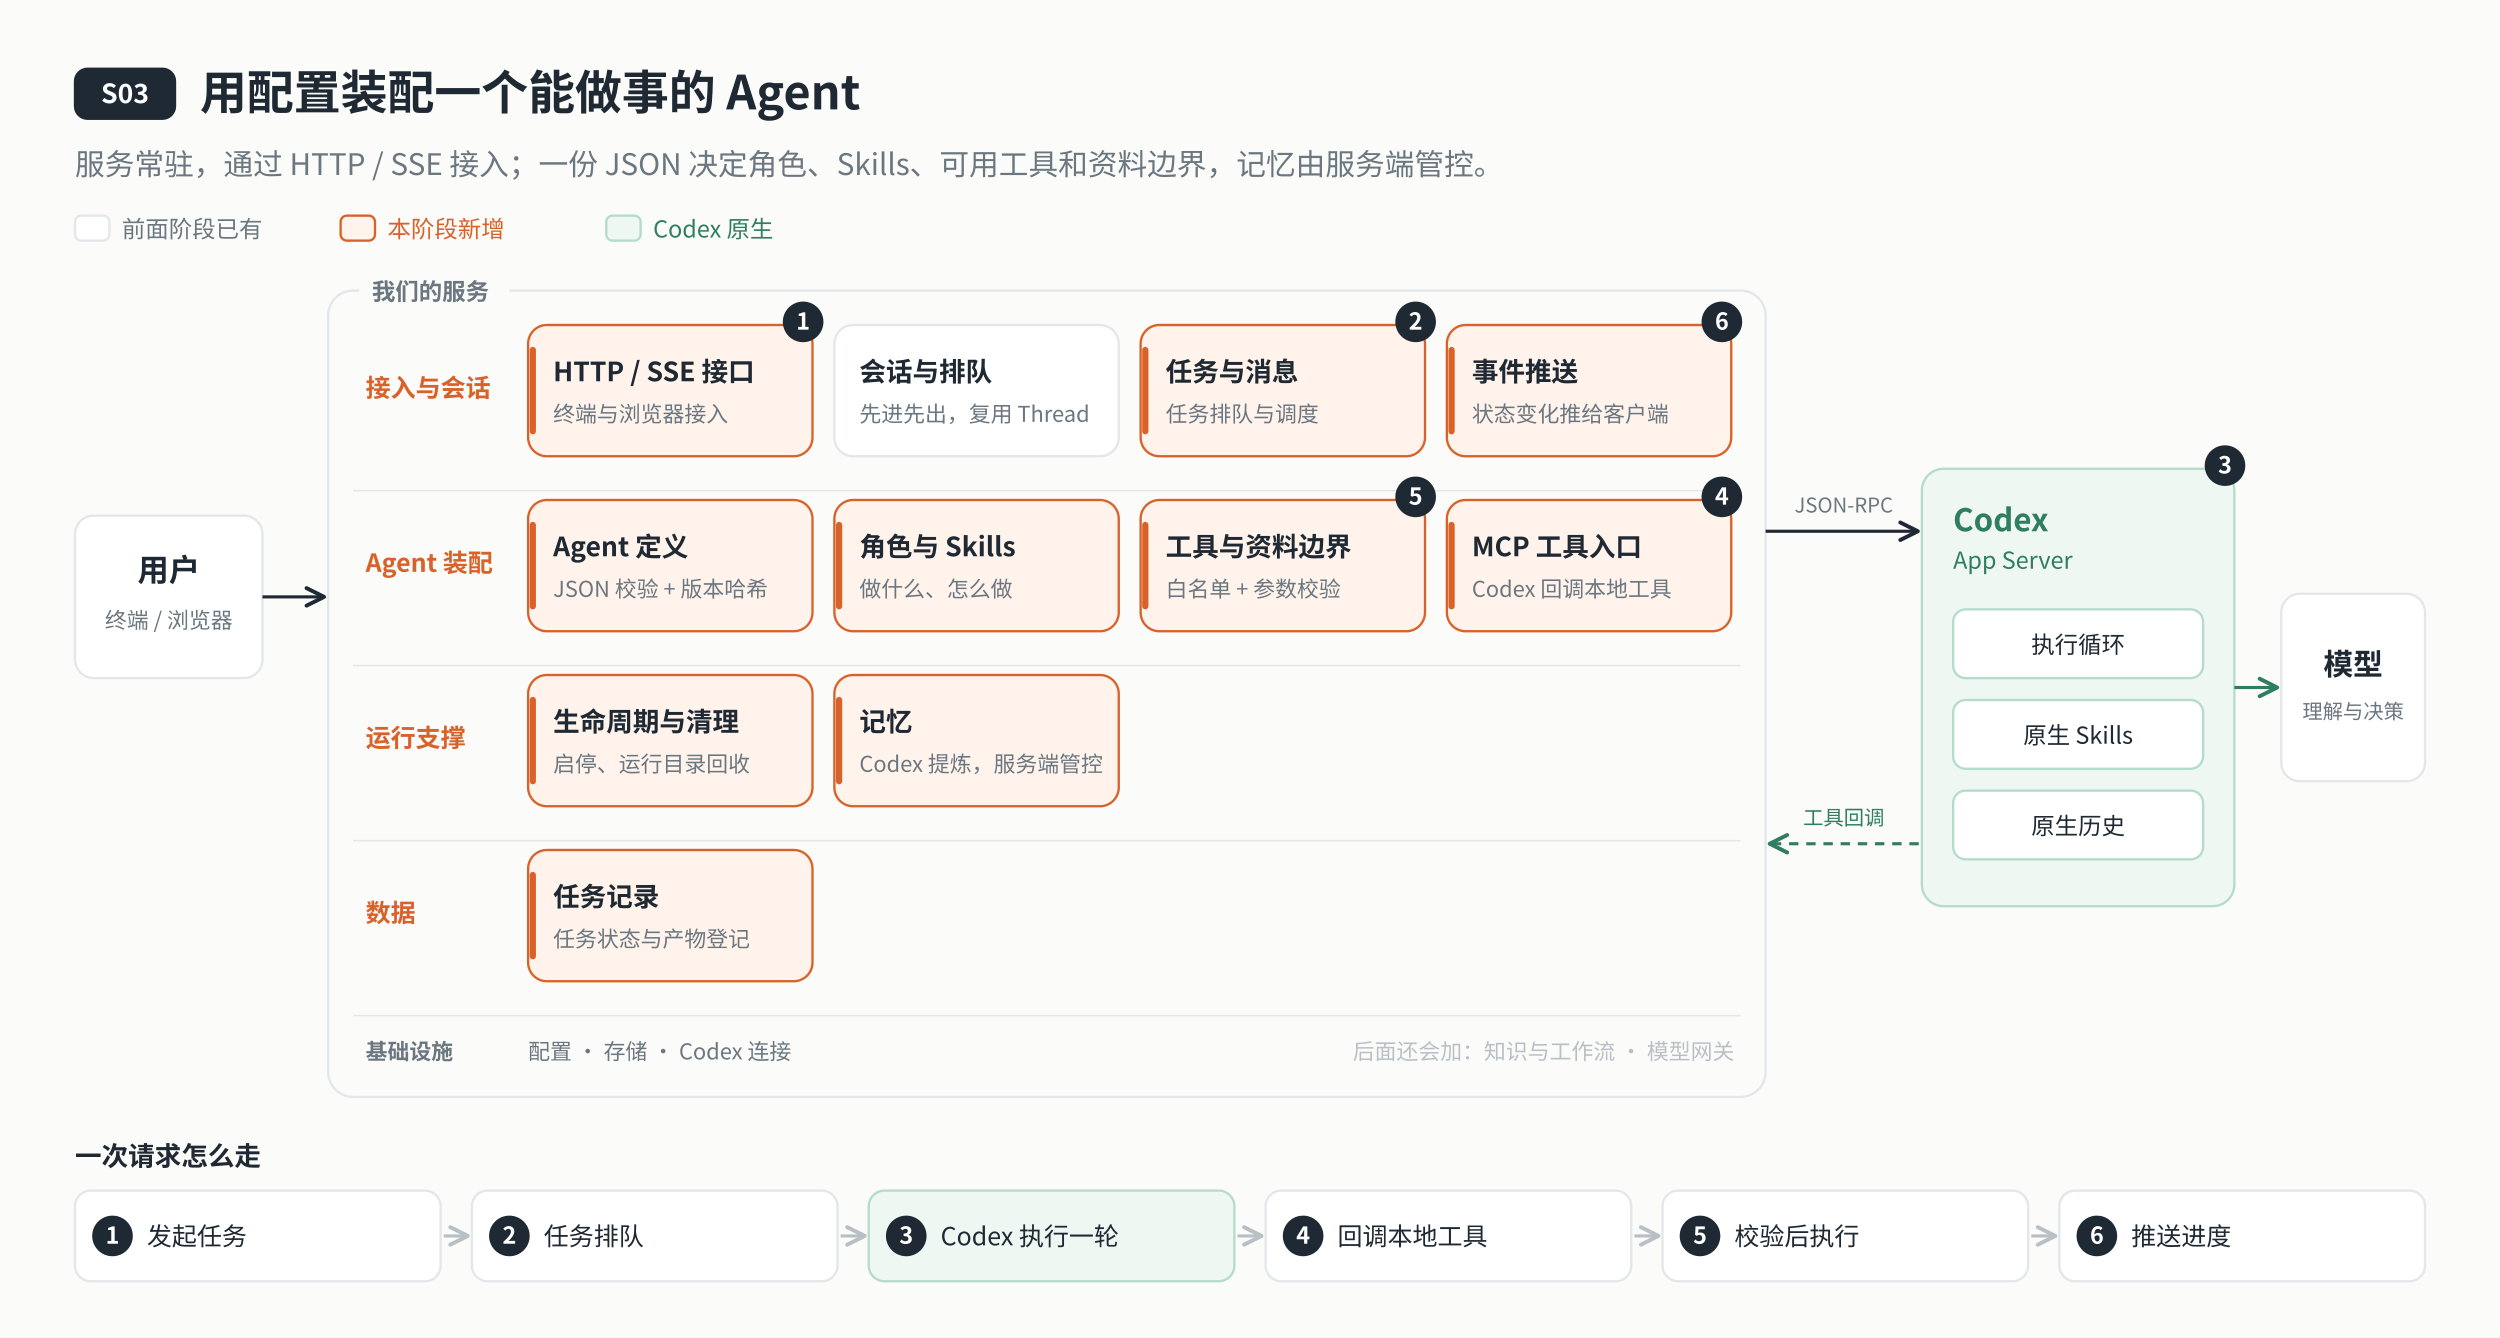
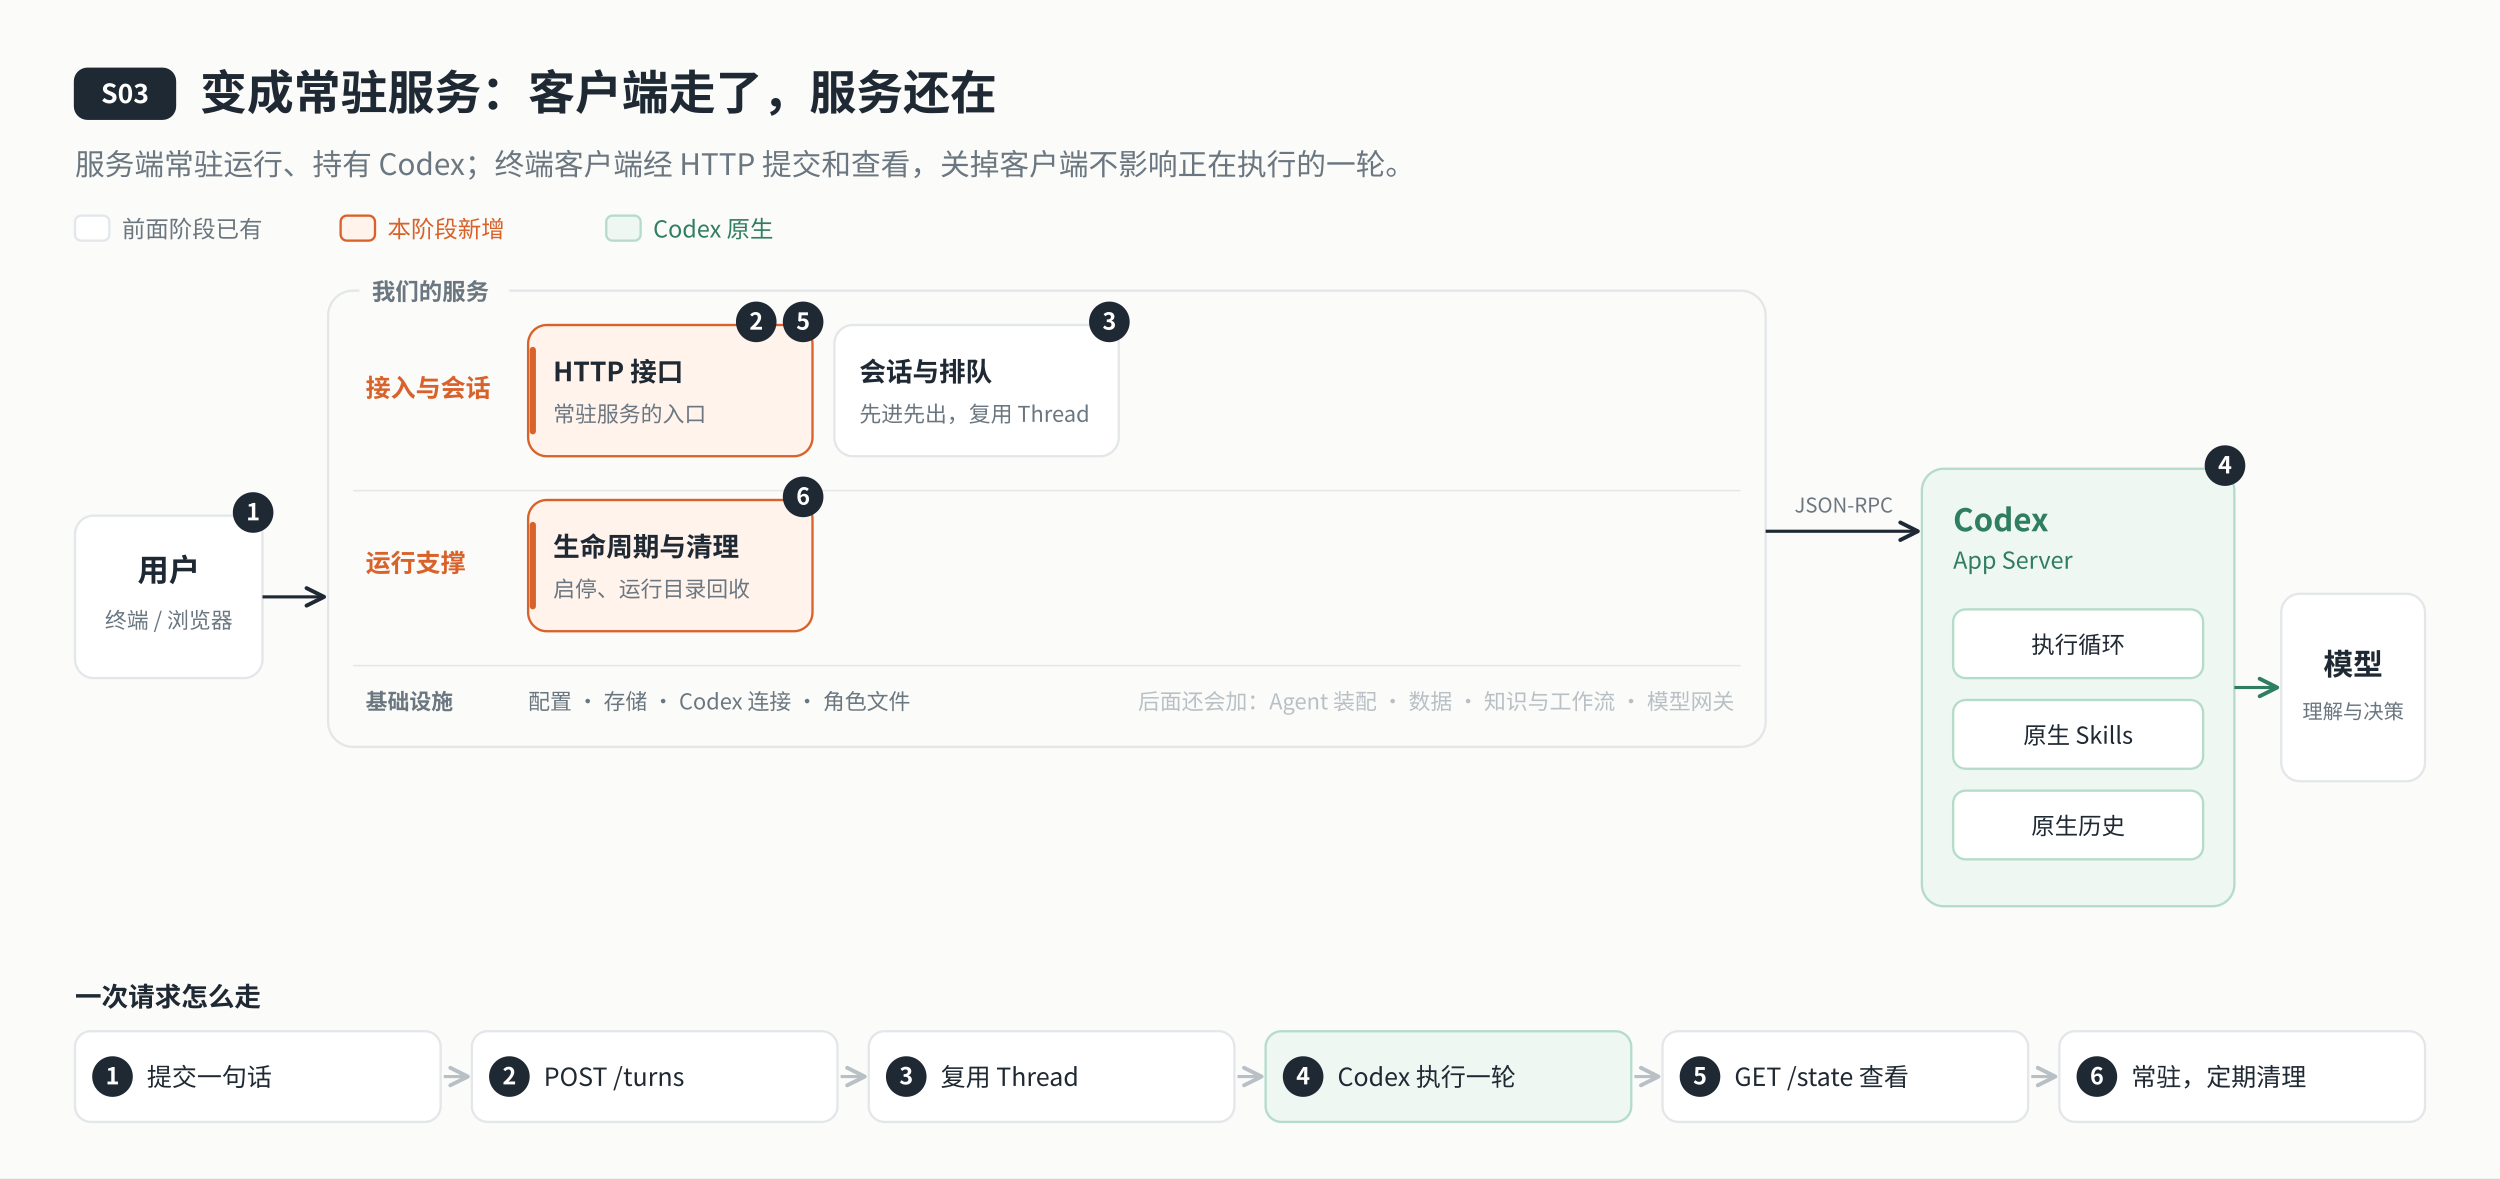
- <svg xmlns="http://www.w3.org/2000/svg" width="1600" height="856" viewBox="0 0 1600 856" role="img" aria-labelledby="title desc">
+ <svg xmlns="http://www.w3.org/2000/svg" width="1600" height="754" viewBox="0 0 1600 754" role="img" aria-labelledby="title desc">
  <defs>
    <marker id="mB8C0C6" viewBox="0 0 10 10" refX="8" refY="5" markerWidth="7" markerHeight="7" orient="auto-start-reverse">
      <path d="M1 1 L9 5 L1 9" fill="none" stroke="#B8C0C6" stroke-width="1.8" stroke-linecap="round" stroke-linejoin="round" />
    </marker>
    <marker id="m1F2933" viewBox="0 0 10 10" refX="8" refY="5" markerWidth="7" markerHeight="7" orient="auto-start-reverse">
      <path d="M1 1 L9 5 L1 9" fill="none" stroke="#1F2933" stroke-width="1.8" stroke-linecap="round" stroke-linejoin="round" />
    </marker>
    <marker id="m2F7D62" viewBox="0 0 10 10" refX="8" refY="5" markerWidth="7" markerHeight="7" orient="auto-start-reverse">
      <path d="M1 1 L9 5 L1 9" fill="none" stroke="#2F7D62" stroke-width="1.8" stroke-linecap="round" stroke-linejoin="round" />
    </marker>
  </defs>
  <g font-family="PingFang SC, Microsoft YaHei, Noto Sans CJK SC, sans-serif">
-     <rect x="0" y="0" width="1600" height="856" fill="#FBFBF9" />
+     <rect x="0" y="0" width="1600" height="754" fill="#FBFBF9" />
    <rect x="48" y="44" width="64" height="32" rx="8" fill="#1F2933" stroke="#1F2933" stroke-width="1.5" />
    <text x="80" y="66" font-size="17" fill="#fff" font-weight="700" text-anchor="middle">S03</text>
-     <text x="128" y="70" font-size="30" fill="#1F2933" font-weight="700" text-anchor="start">用配置装配一个能做事的 Agent</text>
-     <text x="48" y="112" font-size="19" fill="#6B7780" font-weight="400" text-anchor="start">服务常驻，通过 HTTP / SSE 接入；一份 JSON 决定角色、Skills、可用工具和资料边界，记忆由服务端管控。</text>
+     <text x="128" y="70" font-size="30" fill="#1F2933" font-weight="700" text-anchor="start">变成常驻服务：客户端走了，服务还在</text>
+     <text x="48" y="112" font-size="19" fill="#6B7780" font-weight="400" text-anchor="start">服务端常驻运行、持有 Codex；终端客户端经 HTTP 提交和查看，关掉客户端不影响正在执行的一轮。</text>
    <rect x="48" y="138" width="22" height="16" rx="4" fill="#FFFFFF" stroke="#E3E7EA" stroke-width="1.5" />
    <text x="78" y="152" font-size="15" fill="#6B7780" font-weight="400" text-anchor="start">前面阶段已有</text>
    <rect x="218" y="138" width="22" height="16" rx="4" fill="#FFF3EC" stroke="#D9622B" stroke-width="1.5" />
    <text x="248" y="152" font-size="15" fill="#D9622B" font-weight="400" text-anchor="start">本阶段新增</text>
    <rect x="388" y="138" width="22" height="16" rx="4" fill="#EEF7F2" stroke="#B5DCCB" stroke-width="1.5" />
    <text x="418" y="152" font-size="15" fill="#2F7D62" font-weight="400" text-anchor="start">Codex 原生</text>
    <rect x="48" y="330" width="120" height="104" rx="12" fill="#FFFFFF" stroke="#E3E7EA" stroke-width="1.5" />
    <text x="108" y="372" font-size="20" fill="#1F2933" font-weight="600" text-anchor="middle">用户</text>
    <text x="108" y="402" font-size="14" fill="#6B7780" font-weight="400" text-anchor="middle">终端 / 浏览器</text>
-     <rect x="210" y="186" width="920" height="516" rx="16" fill="none" stroke="#E3E7EA" stroke-width="1.5" />
+     <rect x="210" y="186" width="920" height="292" rx="16" fill="none" stroke="#E3E7EA" stroke-width="1.5" />
    <rect x="230" y="175" width="96" height="22" fill="#FBFBF9" />
    <text x="238" y="192" font-size="15" fill="#6B7780" font-weight="600" text-anchor="start">我们的服务</text>
    <text x="234" y="254" font-size="16" fill="#D9622B" font-weight="600" text-anchor="start">接入与会话</text>
    <rect x="338" y="208" width="182" height="84" rx="12" fill="#FFF3EC" stroke="#D9622B" stroke-width="1.5" />
    <rect x="339" y="222" width="4" height="56" rx="2" fill="#D9622B" />
-     <text x="354" y="244" font-size="17" fill="#1F2933" font-weight="600" text-anchor="start">HTTP / SSE 接口</text>
-     <text x="354" y="270" font-size="14" fill="#6B7780" font-weight="400" text-anchor="start">终端与浏览器接入</text>
+     <text x="354" y="244" font-size="17" fill="#1F2933" font-weight="600" text-anchor="start">HTTP 接口</text>
+     <text x="354" y="270" font-size="14" fill="#6B7780" font-weight="400" text-anchor="start">常驻服务的入口</text>
    <rect x="534" y="208" width="182" height="84" rx="12" fill="#FFFFFF" stroke="#E3E7EA" stroke-width="1.5" />
    <text x="550" y="244" font-size="17" fill="#1F2933" font-weight="600" text-anchor="start">会话与排队</text>
    <text x="550" y="270" font-size="14" fill="#6B7780" font-weight="400" text-anchor="start">先进先出，复用 Thread</text>
-     <rect x="730" y="208" width="182" height="84" rx="12" fill="#FFF3EC" stroke="#D9622B" stroke-width="1.5" />
-     <rect x="731" y="222" width="4" height="56" rx="2" fill="#D9622B" />
-     <text x="746" y="244" font-size="17" fill="#1F2933" font-weight="600" text-anchor="start">任务与消息</text>
-     <text x="746" y="270" font-size="14" fill="#6B7780" font-weight="400" text-anchor="start">任务排队与调度</text>
-     <rect x="926" y="208" width="182" height="84" rx="12" fill="#FFF3EC" stroke="#D9622B" stroke-width="1.5" />
-     <rect x="927" y="222" width="4" height="56" rx="2" fill="#D9622B" />
-     <text x="942" y="244" font-size="17" fill="#1F2933" font-weight="600" text-anchor="start">事件推送</text>
-     <text x="942" y="270" font-size="14" fill="#6B7780" font-weight="400" text-anchor="start">状态变化推给客户端</text>
-     <text x="234" y="366" font-size="16" fill="#D9622B" font-weight="600" text-anchor="start">Agent 装配</text>
+     <text x="234" y="366" font-size="16" fill="#D9622B" font-weight="600" text-anchor="start">运行支撑</text>
    <line x1="226" y1="314" x2="1114" y2="314" stroke="#E3E7EA" stroke-width="1" />
    <rect x="338" y="320" width="182" height="84" rx="12" fill="#FFF3EC" stroke="#D9622B" stroke-width="1.5" />
    <rect x="339" y="334" width="4" height="56" rx="2" fill="#D9622B" />
-     <text x="354" y="356" font-size="17" fill="#1F2933" font-weight="600" text-anchor="start">Agent 定义</text>
-     <text x="354" y="382" font-size="14" fill="#6B7780" font-weight="400" text-anchor="start">JSON 校验 + 版本哈希</text>
-     <rect x="534" y="320" width="182" height="84" rx="12" fill="#FFF3EC" stroke="#D9622B" stroke-width="1.5" />
-     <rect x="535" y="334" width="4" height="56" rx="2" fill="#D9622B" />
-     <text x="550" y="356" font-size="17" fill="#1F2933" font-weight="600" text-anchor="start">角色与 Skills</text>
-     <text x="550" y="382" font-size="14" fill="#6B7780" font-weight="400" text-anchor="start">做什么、怎么做</text>
-     <rect x="730" y="320" width="182" height="84" rx="12" fill="#FFF3EC" stroke="#D9622B" stroke-width="1.5" />
-     <rect x="731" y="334" width="4" height="56" rx="2" fill="#D9622B" />
-     <text x="746" y="356" font-size="17" fill="#1F2933" font-weight="600" text-anchor="start">工具与资料边界</text>
-     <text x="746" y="382" font-size="14" fill="#6B7780" font-weight="400" text-anchor="start">白名单 + 参数校验</text>
-     <rect x="926" y="320" width="182" height="84" rx="12" fill="#FFF3EC" stroke="#D9622B" stroke-width="1.5" />
-     <rect x="927" y="334" width="4" height="56" rx="2" fill="#D9622B" />
-     <text x="942" y="356" font-size="17" fill="#1F2933" font-weight="600" text-anchor="start">MCP 工具入口</text>
-     <text x="942" y="382" font-size="14" fill="#6B7780" font-weight="400" text-anchor="start">Codex 回调本地工具</text>
-     <text x="234" y="478" font-size="16" fill="#D9622B" font-weight="600" text-anchor="start">运行支撑</text>
+     <text x="354" y="356" font-size="17" fill="#1F2933" font-weight="600" text-anchor="start">生命周期与清理</text>
+     <text x="354" y="382" font-size="14" fill="#6B7780" font-weight="400" text-anchor="start">启停、运行目录回收</text>
    <line x1="226" y1="426" x2="1114" y2="426" stroke="#E3E7EA" stroke-width="1" />
-     <rect x="338" y="432" width="182" height="84" rx="12" fill="#FFF3EC" stroke="#D9622B" stroke-width="1.5" />
-     <rect x="339" y="446" width="4" height="56" rx="2" fill="#D9622B" />
-     <text x="354" y="468" font-size="17" fill="#1F2933" font-weight="600" text-anchor="start">生命周期与清理</text>
-     <text x="354" y="494" font-size="14" fill="#6B7780" font-weight="400" text-anchor="start">启停、运行目录回收</text>
-     <rect x="534" y="432" width="182" height="84" rx="12" fill="#FFF3EC" stroke="#D9622B" stroke-width="1.5" />
-     <rect x="535" y="446" width="4" height="56" rx="2" fill="#D9622B" />
-     <text x="550" y="468" font-size="17" fill="#1F2933" font-weight="600" text-anchor="start">记忆</text>
-     <text x="550" y="494" font-size="14" fill="#6B7780" font-weight="400" text-anchor="start">Codex 提炼，服务端管控</text>
-     <text x="234" y="590" font-size="16" fill="#D9622B" font-weight="600" text-anchor="start">数据</text>
-     <line x1="226" y1="538" x2="1114" y2="538" stroke="#E3E7EA" stroke-width="1" />
-     <rect x="338" y="544" width="182" height="84" rx="12" fill="#FFF3EC" stroke="#D9622B" stroke-width="1.5" />
-     <rect x="339" y="558" width="4" height="56" rx="2" fill="#D9622B" />
-     <text x="354" y="580" font-size="17" fill="#1F2933" font-weight="600" text-anchor="start">任务记录</text>
-     <text x="354" y="606" font-size="14" fill="#6B7780" font-weight="400" text-anchor="start">任务状态与产物登记</text>
-     <line x1="226" y1="650" x2="1114" y2="650" stroke="#E3E7EA" stroke-width="1" />
-     <text x="234" y="678" font-size="14" fill="#6B7780" font-weight="600" text-anchor="start">基础设施</text>
-     <text x="338" y="678" font-size="14" fill="#6B7780" font-weight="400" text-anchor="start">配置 · 存储 · Codex 连接</text>
-     <text x="1110" y="678" font-size="14" fill="#B8C0C6" font-weight="400" text-anchor="end">后面还会加：知识与工作流 · 模型网关</text>
+     <text x="234" y="454" font-size="14" fill="#6B7780" font-weight="600" text-anchor="start">基础设施</text>
+     <text x="338" y="454" font-size="14" fill="#6B7780" font-weight="400" text-anchor="start">配置 · 存储 · Codex 连接 · 角色文件</text>
+     <text x="1110" y="454" font-size="14" fill="#B8C0C6" font-weight="400" text-anchor="end">后面还会加：Agent 装配 · 数据 · 知识与工作流 · 模型网关</text>
    <rect x="1230" y="300" width="200" height="280" rx="14" fill="#EEF7F2" stroke="#B5DCCB" stroke-width="1.5" />
    <text x="1250" y="340" font-size="20" fill="#2F7D62" font-weight="700" text-anchor="start">Codex</text>
    <text x="1250" y="364" font-size="15" fill="#2F7D62" font-weight="400" text-anchor="start">App Server</text>
    <rect x="1250" y="390" width="160" height="44" rx="8" fill="#FFFFFF" stroke="#B5DCCB" stroke-width="1.5" />
    <text x="1330" y="418" font-size="15" fill="#1F2933" font-weight="500" text-anchor="middle">执行循环</text>
    <rect x="1250" y="448" width="160" height="44" rx="8" fill="#FFFFFF" stroke="#B5DCCB" stroke-width="1.5" />
    <text x="1330" y="476" font-size="15" fill="#1F2933" font-weight="500" text-anchor="middle">原生 Skills</text>
    <rect x="1250" y="506" width="160" height="44" rx="8" fill="#FFFFFF" stroke="#B5DCCB" stroke-width="1.5" />
    <text x="1330" y="534" font-size="15" fill="#1F2933" font-weight="500" text-anchor="middle">原生历史</text>
    <rect x="1460" y="380" width="92" height="120" rx="12" fill="#FFFFFF" stroke="#E3E7EA" stroke-width="1.5" />
    <text x="1506" y="432" font-size="19" fill="#1F2933" font-weight="600" text-anchor="middle">模型</text>
    <text x="1506" y="460" font-size="13" fill="#6B7780" font-weight="400" text-anchor="middle">理解与决策</text>
    <path d="M168,382 L206,382" fill="none" stroke="#1F2933" stroke-width="2" marker-end="url(#m1F2933)" />
    <path d="M1130,340 L1226,340" fill="none" stroke="#1F2933" stroke-width="2" marker-end="url(#m1F2933)" />
    <text x="1180" y="328" font-size="13" fill="#6B7780" font-weight="500" text-anchor="middle">JSON-RPC</text>
-     <path d="M1228,540 L1134,540" fill="none" stroke="#2F7D62" stroke-width="2" stroke-dasharray="6 5" marker-end="url(#m2F7D62)" />
-     <text x="1180" y="528" font-size="13" fill="#2F7D62" font-weight="500" text-anchor="middle">工具回调</text>
    <path d="M1430,440 L1456,440" fill="none" stroke="#2F7D62" stroke-width="2" marker-end="url(#m2F7D62)" />
+     <circle cx="162" cy="328" r="13" fill="#1F2933" />
+     <text x="162" y="333" font-size="15" fill="#fff" font-weight="700" text-anchor="middle">1</text>
+     <circle cx="484" cy="206" r="13" fill="#1F2933" />
+     <text x="484" y="211" font-size="15" fill="#fff" font-weight="700" text-anchor="middle">2</text>
    <circle cx="514" cy="206" r="13" fill="#1F2933" />
-     <text x="514" y="211" font-size="15" fill="#fff" font-weight="700" text-anchor="middle">1</text>
-     <circle cx="906" cy="206" r="13" fill="#1F2933" />
-     <text x="906" y="211" font-size="15" fill="#fff" font-weight="700" text-anchor="middle">2</text>
+     <text x="514" y="211" font-size="15" fill="#fff" font-weight="700" text-anchor="middle">5</text>
+     <circle cx="710" cy="206" r="13" fill="#1F2933" />
+     <text x="710" y="211" font-size="15" fill="#fff" font-weight="700" text-anchor="middle">3</text>
    <circle cx="1424" cy="298" r="13" fill="#1F2933" />
-     <text x="1424" y="303" font-size="15" fill="#fff" font-weight="700" text-anchor="middle">3</text>
-     <circle cx="1102" cy="318" r="13" fill="#1F2933" />
-     <text x="1102" y="323" font-size="15" fill="#fff" font-weight="700" text-anchor="middle">4</text>
-     <circle cx="906" cy="318" r="13" fill="#1F2933" />
-     <text x="906" y="323" font-size="15" fill="#fff" font-weight="700" text-anchor="middle">5</text>
-     <circle cx="1102" cy="206" r="13" fill="#1F2933" />
-     <text x="1102" y="211" font-size="15" fill="#fff" font-weight="700" text-anchor="middle">6</text>
-     <text x="48" y="746" font-size="17" fill="#1F2933" font-weight="700" text-anchor="start">一次请求怎么走</text>
-     <rect x="48" y="762" width="234" height="58" rx="10" fill="#FFFFFF" stroke="#E3E7EA" stroke-width="1.5" />
-     <circle cx="72" cy="791" r="13" fill="#1F2933" />
-     <text x="72" y="796" font-size="15" fill="#fff" font-weight="700" text-anchor="middle">1</text>
-     <text x="94" y="797" font-size="16" fill="#1F2933" font-weight="500" text-anchor="start">发起任务</text>
-     <path d="M284,791 L298,791" fill="none" stroke="#B8C0C6" stroke-width="2" marker-end="url(#mB8C0C6)" />
-     <rect x="302" y="762" width="234" height="58" rx="10" fill="#FFFFFF" stroke="#E3E7EA" stroke-width="1.5" />
-     <circle cx="326" cy="791" r="13" fill="#1F2933" />
-     <text x="326" y="796" font-size="15" fill="#fff" font-weight="700" text-anchor="middle">2</text>
-     <text x="348" y="797" font-size="16" fill="#1F2933" font-weight="500" text-anchor="start">任务排队</text>
-     <path d="M538,791 L552,791" fill="none" stroke="#B8C0C6" stroke-width="2" marker-end="url(#mB8C0C6)" />
-     <rect x="556" y="762" width="234" height="58" rx="10" fill="#EEF7F2" stroke="#B5DCCB" stroke-width="1.5" />
-     <circle cx="580" cy="791" r="13" fill="#1F2933" />
-     <text x="580" y="796" font-size="15" fill="#fff" font-weight="700" text-anchor="middle">3</text>
-     <text x="602" y="797" font-size="16" fill="#1F2933" font-weight="500" text-anchor="start">Codex 执行一轮</text>
-     <path d="M792,791 L806,791" fill="none" stroke="#B8C0C6" stroke-width="2" marker-end="url(#mB8C0C6)" />
-     <rect x="810" y="762" width="234" height="58" rx="10" fill="#FFFFFF" stroke="#E3E7EA" stroke-width="1.5" />
-     <circle cx="834" cy="791" r="13" fill="#1F2933" />
-     <text x="834" y="796" font-size="15" fill="#fff" font-weight="700" text-anchor="middle">4</text>
-     <text x="856" y="797" font-size="16" fill="#1F2933" font-weight="500" text-anchor="start">回调本地工具</text>
-     <path d="M1046,791 L1060,791" fill="none" stroke="#B8C0C6" stroke-width="2" marker-end="url(#mB8C0C6)" />
-     <rect x="1064" y="762" width="234" height="58" rx="10" fill="#FFFFFF" stroke="#E3E7EA" stroke-width="1.5" />
-     <circle cx="1088" cy="791" r="13" fill="#1F2933" />
-     <text x="1088" y="796" font-size="15" fill="#fff" font-weight="700" text-anchor="middle">5</text>
-     <text x="1110" y="797" font-size="16" fill="#1F2933" font-weight="500" text-anchor="start">校验后执行</text>
-     <path d="M1300,791 L1314,791" fill="none" stroke="#B8C0C6" stroke-width="2" marker-end="url(#mB8C0C6)" />
-     <rect x="1318" y="762" width="234" height="58" rx="10" fill="#FFFFFF" stroke="#E3E7EA" stroke-width="1.5" />
-     <circle cx="1342" cy="791" r="13" fill="#1F2933" />
-     <text x="1342" y="796" font-size="15" fill="#fff" font-weight="700" text-anchor="middle">6</text>
-     <text x="1364" y="797" font-size="16" fill="#1F2933" font-weight="500" text-anchor="start">推送进度</text>
+     <text x="1424" y="303" font-size="15" fill="#fff" font-weight="700" text-anchor="middle">4</text>
+     <circle cx="514" cy="318" r="13" fill="#1F2933" />
+     <text x="514" y="323" font-size="15" fill="#fff" font-weight="700" text-anchor="middle">6</text>
+     <text x="48" y="644" font-size="17" fill="#1F2933" font-weight="700" text-anchor="start">一次请求怎么走</text>
+     <rect x="48" y="660" width="234" height="58" rx="10" fill="#FFFFFF" stroke="#E3E7EA" stroke-width="1.5" />
+     <circle cx="72" cy="689" r="13" fill="#1F2933" />
+     <text x="72" y="694" font-size="15" fill="#fff" font-weight="700" text-anchor="middle">1</text>
+     <text x="94" y="695" font-size="16" fill="#1F2933" font-weight="500" text-anchor="start">提交一句话</text>
+     <path d="M284,689 L298,689" fill="none" stroke="#B8C0C6" stroke-width="2" marker-end="url(#mB8C0C6)" />
+     <rect x="302" y="660" width="234" height="58" rx="10" fill="#FFFFFF" stroke="#E3E7EA" stroke-width="1.5" />
+     <circle cx="326" cy="689" r="13" fill="#1F2933" />
+     <text x="326" y="694" font-size="15" fill="#fff" font-weight="700" text-anchor="middle">2</text>
+     <text x="348" y="695" font-size="16" fill="#1F2933" font-weight="500" text-anchor="start">POST /turns</text>
+     <path d="M538,689 L552,689" fill="none" stroke="#B8C0C6" stroke-width="2" marker-end="url(#mB8C0C6)" />
+     <rect x="556" y="660" width="234" height="58" rx="10" fill="#FFFFFF" stroke="#E3E7EA" stroke-width="1.5" />
+     <circle cx="580" cy="689" r="13" fill="#1F2933" />
+     <text x="580" y="694" font-size="15" fill="#fff" font-weight="700" text-anchor="middle">3</text>
+     <text x="602" y="695" font-size="16" fill="#1F2933" font-weight="500" text-anchor="start">复用 Thread</text>
+     <path d="M792,689 L806,689" fill="none" stroke="#B8C0C6" stroke-width="2" marker-end="url(#mB8C0C6)" />
+     <rect x="810" y="660" width="234" height="58" rx="10" fill="#EEF7F2" stroke="#B5DCCB" stroke-width="1.5" />
+     <circle cx="834" cy="689" r="13" fill="#1F2933" />
+     <text x="834" y="694" font-size="15" fill="#fff" font-weight="700" text-anchor="middle">4</text>
+     <text x="856" y="695" font-size="16" fill="#1F2933" font-weight="500" text-anchor="start">Codex 执行一轮</text>
+     <path d="M1046,689 L1060,689" fill="none" stroke="#B8C0C6" stroke-width="2" marker-end="url(#mB8C0C6)" />
+     <rect x="1064" y="660" width="234" height="58" rx="10" fill="#FFFFFF" stroke="#E3E7EA" stroke-width="1.5" />
+     <circle cx="1088" cy="689" r="13" fill="#1F2933" />
+     <text x="1088" y="694" font-size="15" fill="#fff" font-weight="700" text-anchor="middle">5</text>
+     <text x="1110" y="695" font-size="16" fill="#1F2933" font-weight="500" text-anchor="start">GET /state 查看</text>
+     <path d="M1300,689 L1314,689" fill="none" stroke="#B8C0C6" stroke-width="2" marker-end="url(#mB8C0C6)" />
+     <rect x="1318" y="660" width="234" height="58" rx="10" fill="#FFFFFF" stroke="#E3E7EA" stroke-width="1.5" />
+     <circle cx="1342" cy="689" r="13" fill="#1F2933" />
+     <text x="1342" y="694" font-size="15" fill="#fff" font-weight="700" text-anchor="middle">6</text>
+     <text x="1364" y="695" font-size="16" fill="#1F2933" font-weight="500" text-anchor="start">常驻，定期清理</text>
  </g>
</svg>
